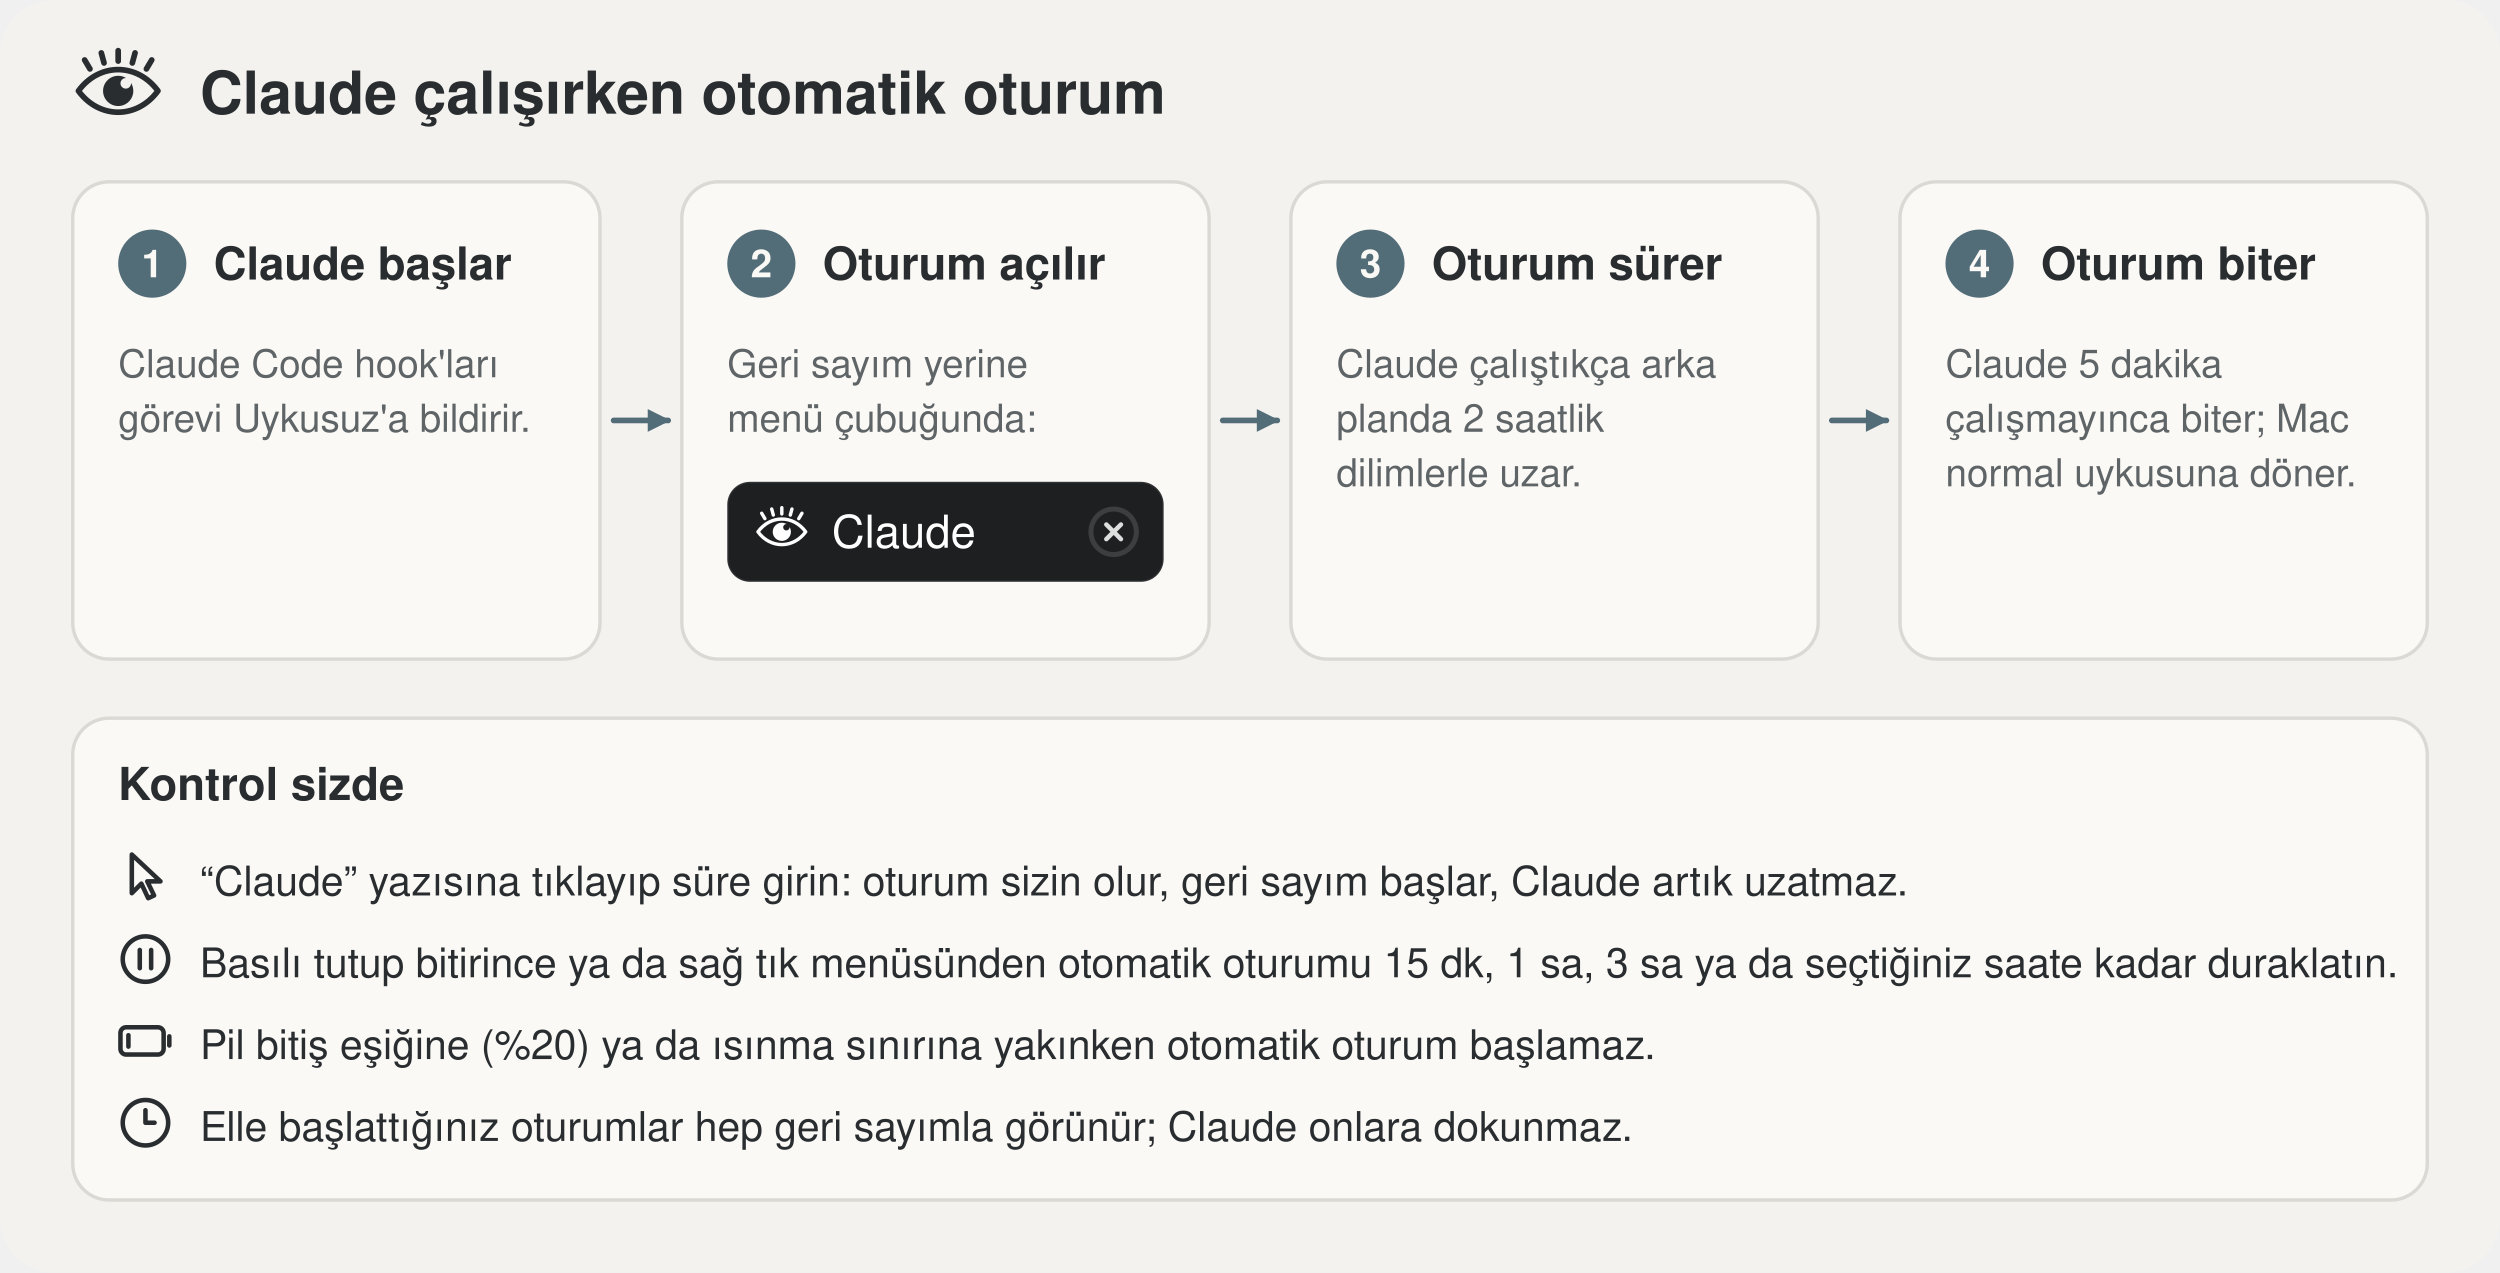
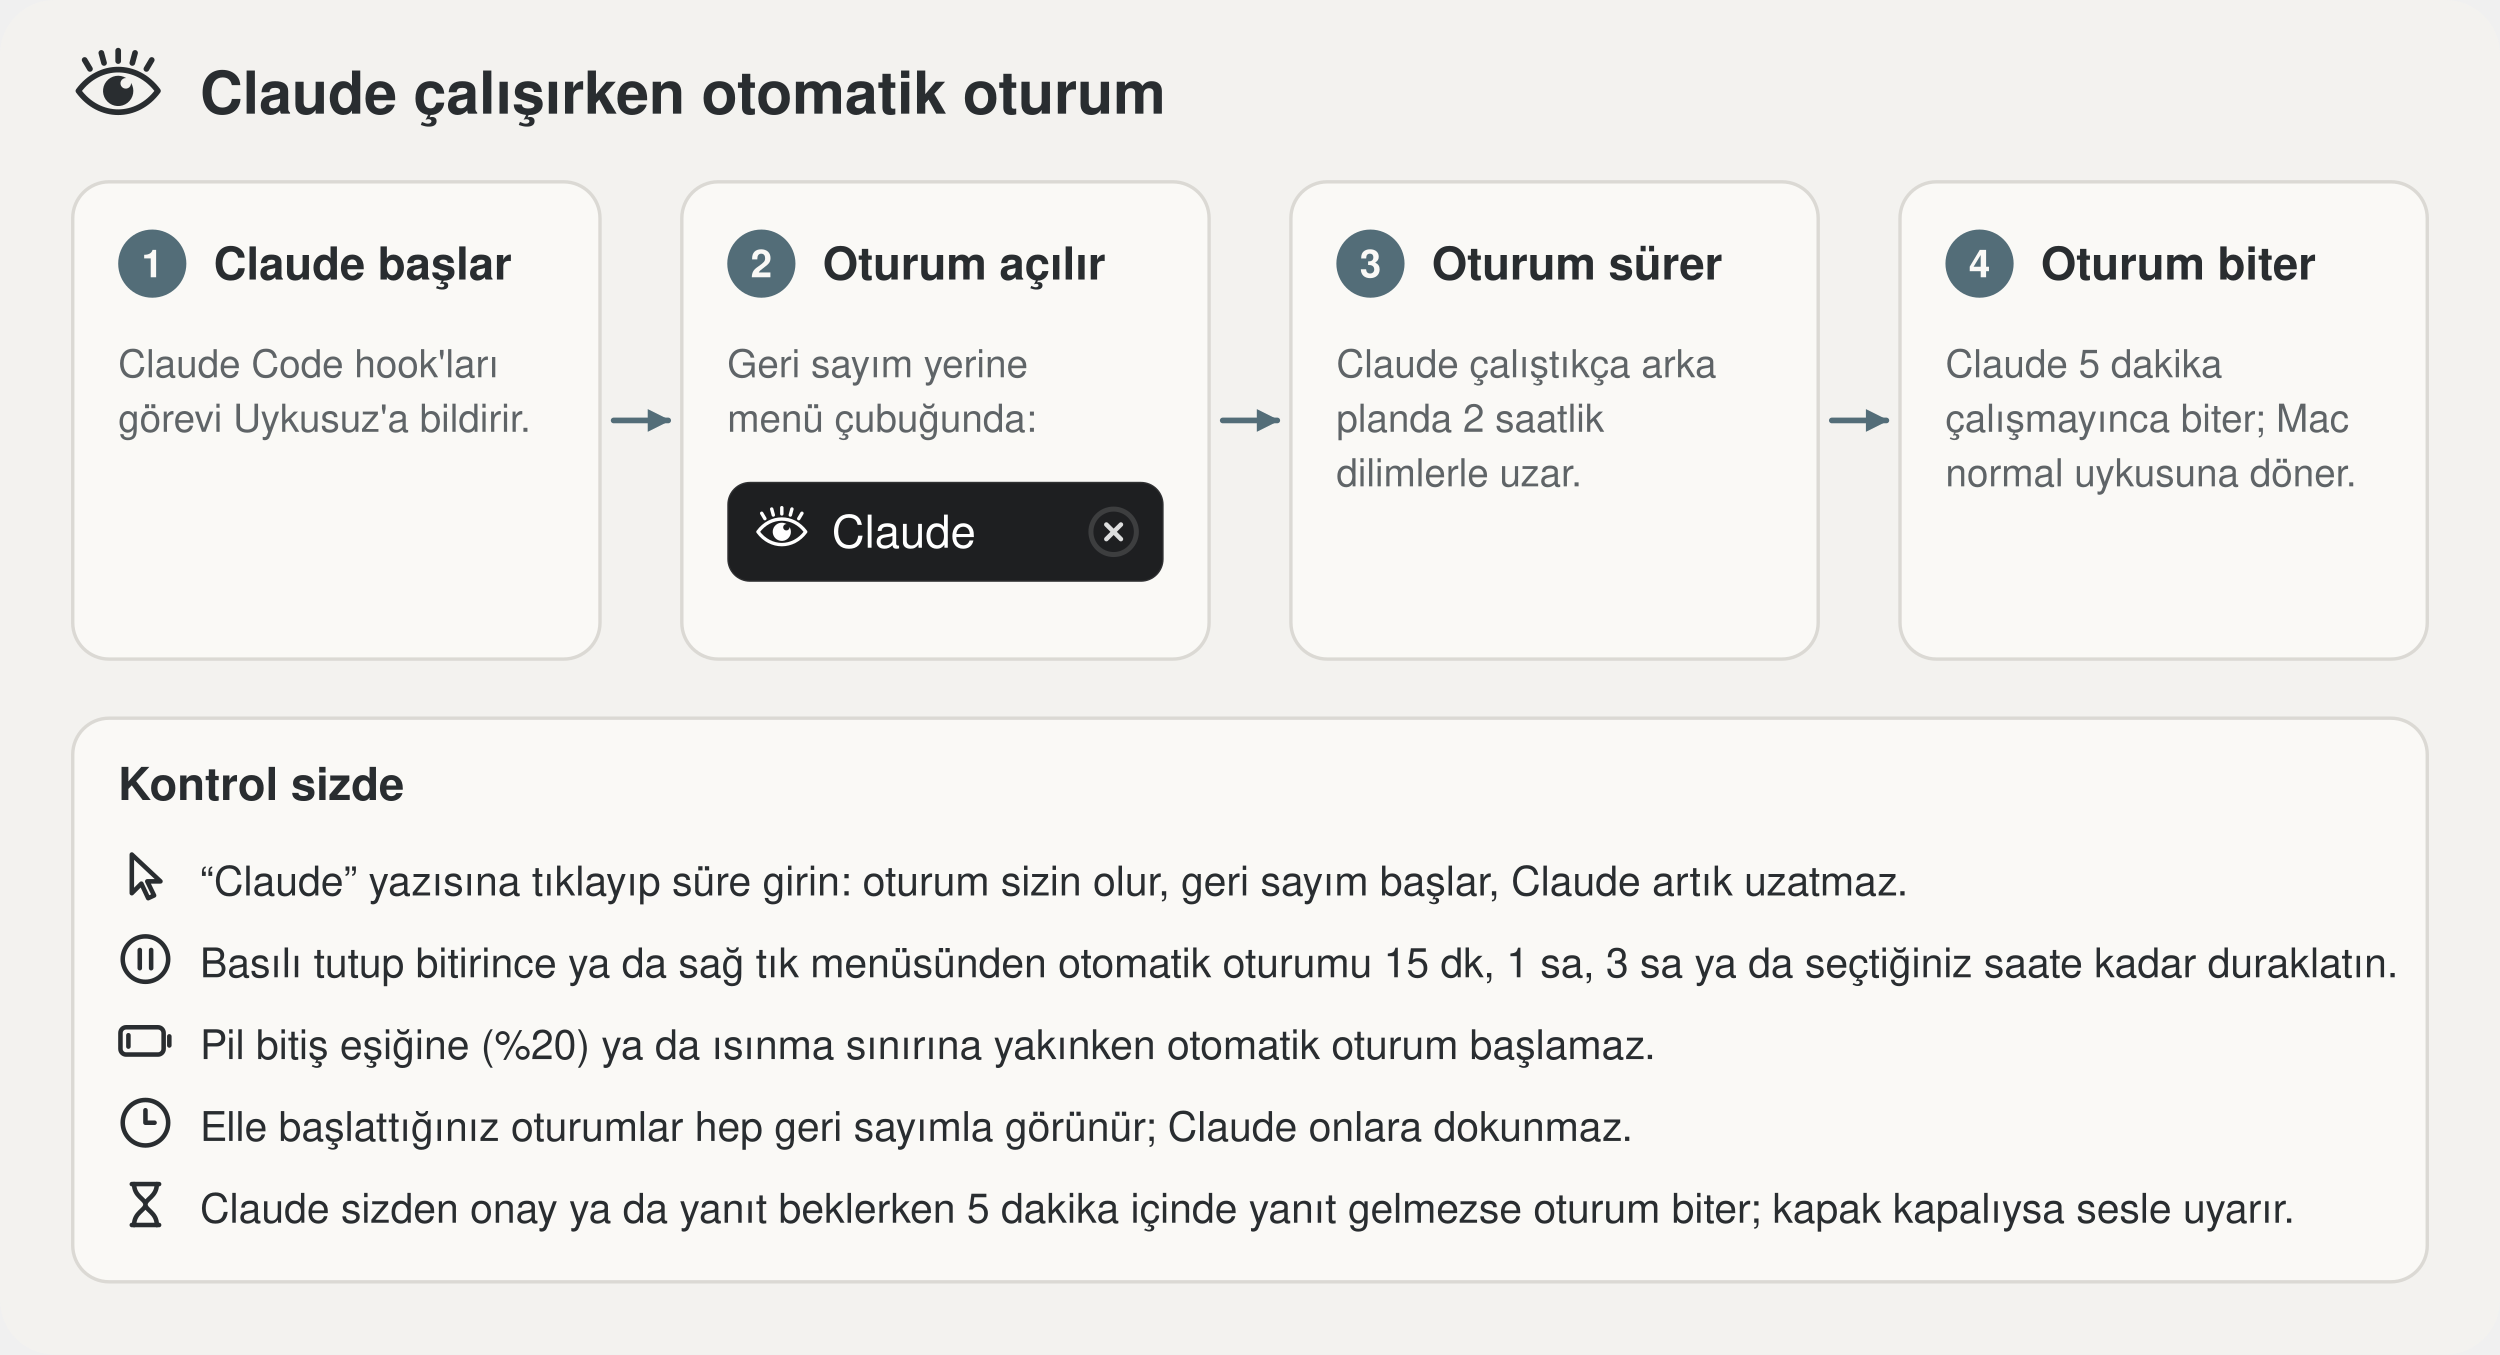
- <svg xmlns="http://www.w3.org/2000/svg" width="1100" height="560" viewBox="0 0 1100 560" role="img" aria-labelledby="ca-title ca-desc">
+ <svg xmlns="http://www.w3.org/2000/svg" width="1100" height="596" viewBox="0 0 1100 596" role="img" aria-labelledby="ca-title ca-desc">
  <style>
    svg { font-family: -apple-system, BlinkMacSystemFont, "SF Pro Text", "Segoe UI", Helvetica, Arial, sans-serif; }
    .bg { fill: #F3F2EF; }
    .panel { fill: #FAF9F6; stroke: #DBD9D4; stroke-width: 1.5; }
    .t { fill: #292D30; }
    .m { fill: #5F6467; }
    .a { fill: #536D78; }
    .badge { fill: #536D78; }
    .badge-n { fill: #FAF9F6; }
    .ln { fill: none; stroke: #536D78; stroke-width: 2.5; stroke-linecap: round; stroke-linejoin: round; }
    .ic { fill: none; stroke: #292D30; stroke-width: 2; stroke-linecap: round; stroke-linejoin: round; }
    .mark-line { fill: none; stroke: #292D30; stroke-width: 1.5; stroke-linecap: round; stroke-linejoin: round; }
    .mark-fill { fill: #292D30; }
    /* The menu bar excerpt is drawn dark in both themes, as in session-flow.svg. */
    .bar { fill: #1E1F21; stroke: #FFFFFF; stroke-opacity: 0.08; stroke-width: 1.2; }
    .bar-line { fill: none; stroke: #FFFFFF; stroke-width: 1.5; stroke-linecap: round; stroke-linejoin: round; }
    .bar-fill { fill: #FFFFFF; }
    .bar-text { fill: #FFFFFF; }
    .track { fill: none; stroke: #FFFFFF; stroke-opacity: 0.14; stroke-width: 2.2; }
    .x { fill: none; stroke: #FFFFFF; stroke-opacity: 0.85; stroke-width: 2; stroke-linecap: round; }
    @media (prefers-color-scheme: dark) {
      .bg { fill: #242628; }
      .panel { fill: #303336; stroke: #3E4145; }
      .t { fill: #E6E3DD; }
      .m { fill: #B5B7B8; }
      .a { fill: #A6BBC3; }
      .badge { fill: #A6BBC3; }
      .badge-n { fill: #242628; }
      .ln { stroke: #A6BBC3; }
      .ic { stroke: #E6E3DD; }
      .mark-line { stroke: #E6E3DD; }
      .mark-fill { fill: #E6E3DD; }
      .bar { fill: #17191B; stroke-opacity: 0.12; }
    }
  </style>
  <defs>
    <g id="ca-mark-open">
      <path class="mark-line" d="M1.5 12 C7 4.5 17 4.5 22.5 12 C17 19.5 7 19.5 1.5 12 Z" />
      <path class="mark-fill" d="M15.395 9.885 A4 4 0 1 1 14.115 8.605 A1.4 1.4 0 1 0 15.395 9.885 Z" />
      <path class="mark-line" d="M4.55 6.198 L3.144 3.834 M8.264 4.622 L7.547 1.967 M12 4.125 L12 1.375 M15.736 4.622 L16.453 1.967 M19.45 6.198 L20.856 3.834" />
    </g>
    <g id="ca-bar-mark-open">
      <path class="bar-line" d="M1.5 12 C7 4.5 17 4.5 22.5 12 C17 19.5 7 19.5 1.5 12 Z" />
      <path class="bar-fill" d="M15.395 9.885 A4 4 0 1 1 14.115 8.605 A1.4 1.4 0 1 0 15.395 9.885 Z" />
      <path class="bar-line" d="M4.55 6.198 L3.144 3.834 M8.264 4.622 L7.547 1.967 M12 4.125 L12 1.375 M15.736 4.622 L16.453 1.967 M19.45 6.198 L20.856 3.834" />
    </g>
    <marker id="ca-arrow" viewBox="0 0 14 14" markerWidth="14" markerHeight="14" refX="11" refY="7" markerUnits="userSpaceOnUse" orient="auto">
      <path class="a" d="M2 2 L12 7 L2 12 Z" />
    </marker>
  </defs>
-   <rect class="bg" x="0" y="0" width="1100" height="560" rx="24" />
+   <rect class="bg" x="0" y="0" width="1100" height="596" rx="24" />
  <g transform="translate(32 20) scale(1.6667)">
    <use href="#ca-mark-open" />
  </g>
  <text class="t" x="88" y="50" font-size="26" font-weight="700">Claude çalışırken otomatik oturum</text>
  <g>
    <rect class="panel" x="32" y="80" width="232" height="210" rx="16" />
    <circle class="badge" cx="67" cy="116" r="15" />
    <text class="badge-n" x="67" y="122" font-size="17" font-weight="700" text-anchor="middle">1</text>
    <text class="t" x="94" y="123" font-size="20" font-weight="700">Claude başlar</text>
    <text class="m" x="52" y="166" font-size="17">Claude Code hook'ları</text>
    <text class="m" x="52" y="190" font-size="17">görevi Uykusuz'a bildirir.</text>
  </g>
  <path class="ln" d="M270 185 H294" marker-end="url(#ca-arrow)" />
  <g>
    <rect class="panel" x="300" y="80" width="232" height="210" rx="16" />
    <circle class="badge" cx="335" cy="116" r="15" />
    <text class="badge-n" x="335" y="122" font-size="17" font-weight="700" text-anchor="middle">2</text>
    <text class="t" x="362" y="123" font-size="20" font-weight="700">Oturum açılır</text>
    <text class="m" x="320" y="166" font-size="17">Geri sayım yerine</text>
    <text class="m" x="320" y="190" font-size="17">menü çubuğunda:</text>
    <rect class="bar" x="320" y="212" width="192" height="44" rx="10" />
    <g transform="translate(332 222) scale(1)">
      <use href="#ca-bar-mark-open" />
    </g>
    <text class="bar-text" x="366" y="241" font-size="20" font-weight="500">Claude</text>
    <g transform="translate(490 234)">
      <circle class="track" cx="0" cy="0" r="10" />
      <path class="x" d="M-3.2 -3.2 L3.2 3.2 M3.2 -3.2 L-3.2 3.2" />
    </g>
  </g>
  <path class="ln" d="M538 185 H562" marker-end="url(#ca-arrow)" />
  <g>
    <rect class="panel" x="568" y="80" width="232" height="210" rx="16" />
    <circle class="badge" cx="603" cy="116" r="15" />
    <text class="badge-n" x="603" y="122" font-size="17" font-weight="700" text-anchor="middle">3</text>
    <text class="t" x="630" y="123" font-size="20" font-weight="700">Oturum sürer</text>
    <text class="m" x="588" y="166" font-size="17">Claude çalıştıkça arka</text>
    <text class="m" x="588" y="190" font-size="17">planda 2 saatlik</text>
    <text class="m" x="588" y="214" font-size="17">dilimlerle uzar.</text>
  </g>
  <path class="ln" d="M806 185 H830" marker-end="url(#ca-arrow)" />
  <g>
    <rect class="panel" x="836" y="80" width="232" height="210" rx="16" />
    <circle class="badge" cx="871" cy="116" r="15" />
    <text class="badge-n" x="871" y="122" font-size="17" font-weight="700" text-anchor="middle">4</text>
    <text class="t" x="898" y="123" font-size="20" font-weight="700">Oturum biter</text>
    <text class="m" x="856" y="166" font-size="17">Claude 5 dakika</text>
    <text class="m" x="856" y="190" font-size="17">çalışmayınca biter; Mac</text>
    <text class="m" x="856" y="214" font-size="17">normal uykusuna döner.</text>
  </g>
  <g>
-     <rect class="panel" x="32" y="316" width="1036" height="212" rx="16" />
+     <rect class="panel" x="32" y="316" width="1036" height="248" rx="16" />
    <text class="t" x="52" y="352" font-size="20" font-weight="700">Kontrol sizde</text>
    <g class="ic" transform="translate(52 374)">
      <path d="M6 2 L6 19 L10.2 14.8 L13.2 21.2 L15.8 20 L12.8 13.8 L18.6 13.8 Z" />
    </g>
    <text class="t" x="88" y="394" font-size="18">“Claude” yazısına tıklayıp süre girin: oturum sizin olur, geri sayım başlar, Claude artık uzatmaz.</text>
    <g class="ic" transform="translate(52 410)">
      <circle cx="12" cy="12" r="10" />
      <path d="M9.5 8 V16 M14.5 8 V16" />
    </g>
    <text class="t" x="88" y="430" font-size="18">Basılı tutup bitirince ya da sağ tık menüsünden otomatik oturumu 15 dk, 1 sa, 3 sa ya da seçtiğiniz saate kadar duraklatın.</text>
    <g class="ic" transform="translate(52 446)">
      <rect x="1" y="6" width="19" height="12" rx="2.5" />
      <path d="M22.5 10 V14" />
      <path d="M4.5 9.5 V14.5" />
    </g>
    <text class="t" x="88" y="466" font-size="18">Pil bitiş eşiğine (%20) ya da ısınma sınırına yakınken otomatik oturum başlamaz.</text>
    <g class="ic" transform="translate(52 482)">
      <circle cx="12" cy="12" r="10" />
      <path d="M12 6.5 V12 H16" />
    </g>
    <text class="t" x="88" y="502" font-size="18">Elle başlattığınız oturumlar hep geri sayımla görünür; Claude onlara dokunmaz.</text>
+     <g class="ic" transform="translate(52 518)">
+       <path d="M6 3 H18 M6 21 H18" />
+       <path d="M7 3 C7 8.5 12 9.5 12 12 C12 14.5 7 15.5 7 21 M17 3 C17 8.5 12 9.5 12 12 C12 14.5 17 15.5 17 21" />
+     </g>
+     <text class="t" x="88" y="538" font-size="18">Claude sizden onay ya da yanıt beklerken 5 dakika içinde yanıt gelmezse oturum biter; kapak kapalıysa sesle uyarır.</text>
  </g>
</svg>
